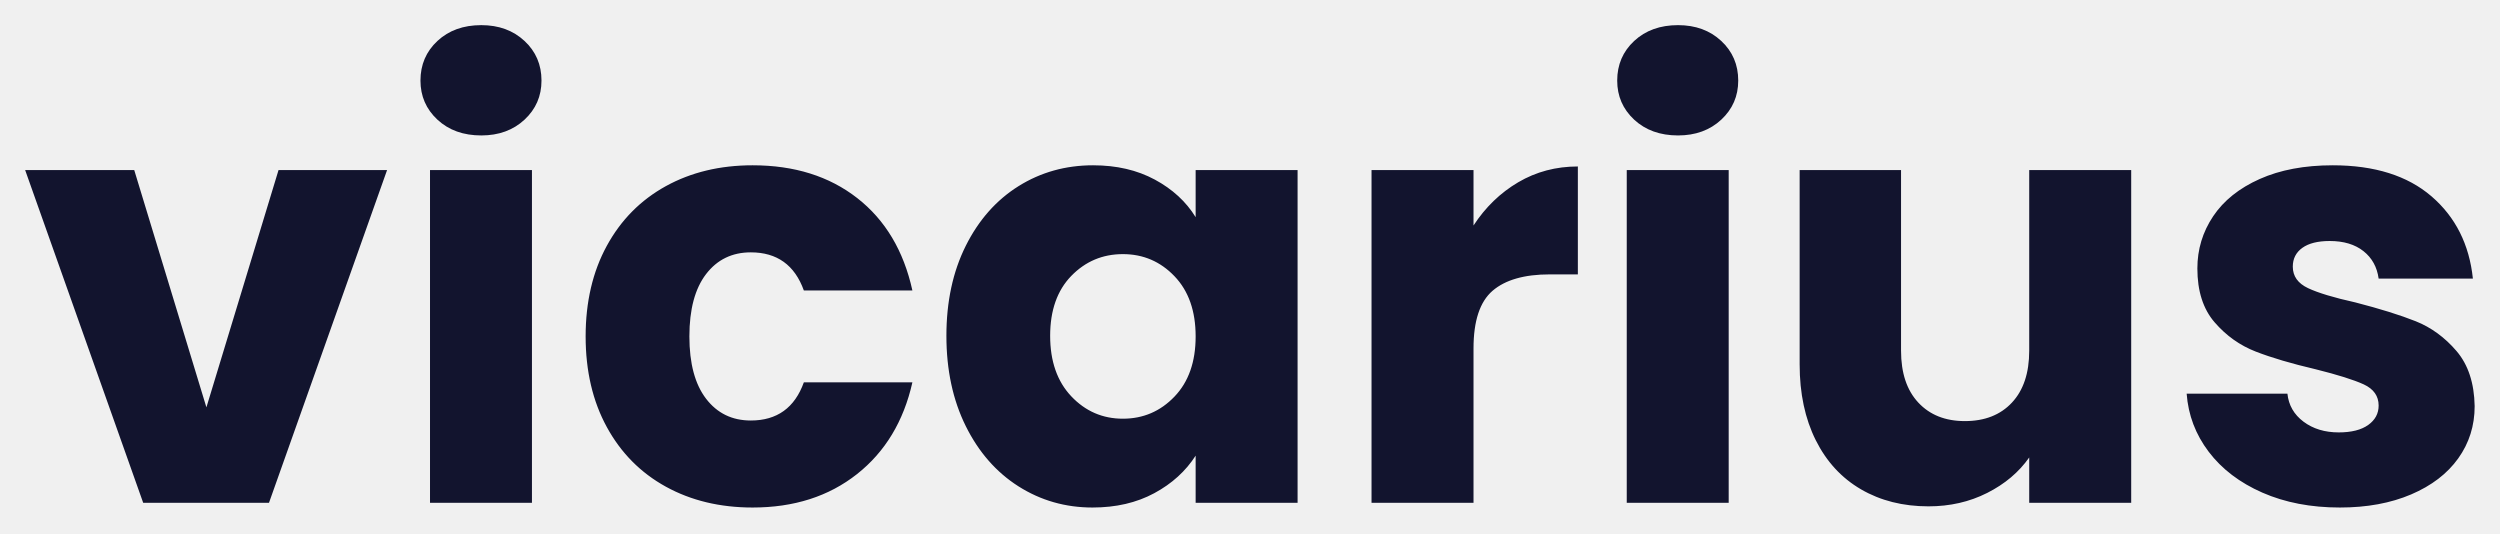
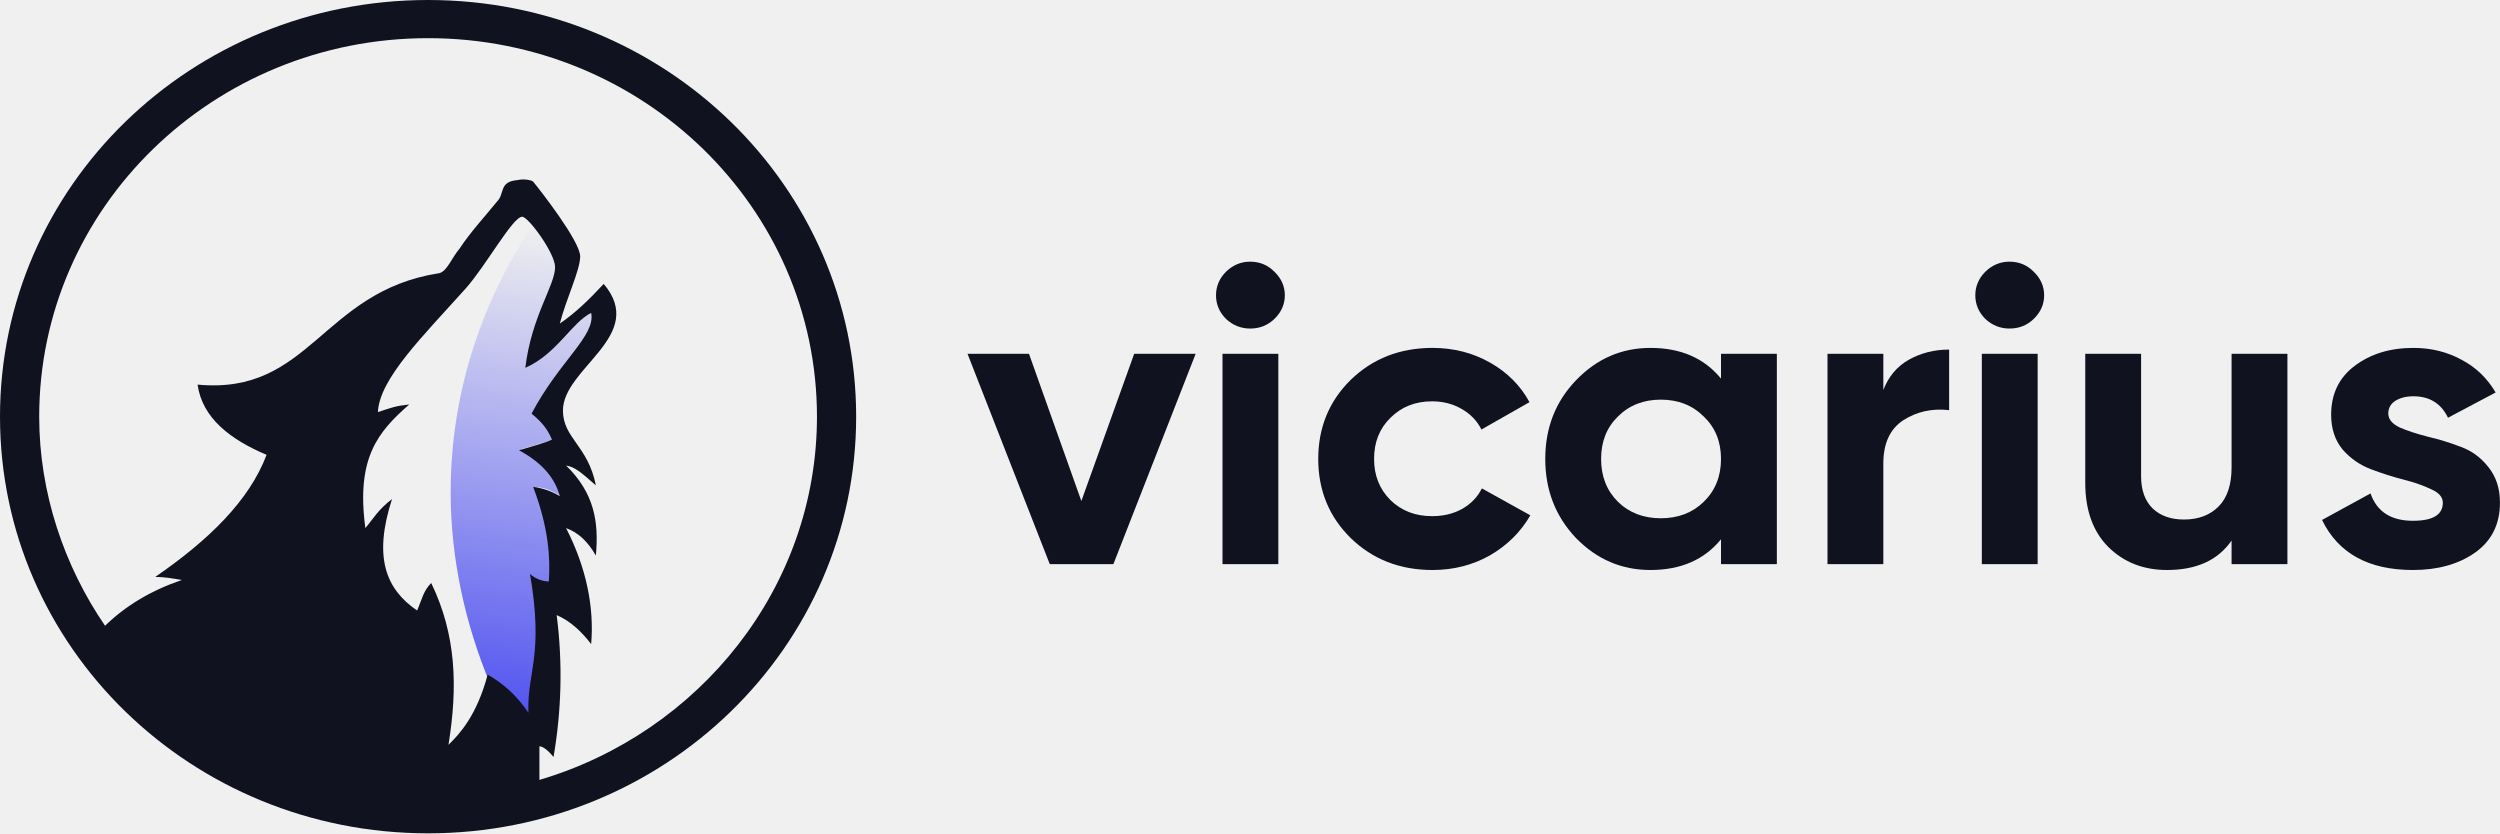
- <svg xmlns="http://www.w3.org/2000/svg" viewBox="0 0 594.7 126.8" role="img" aria-label="Vicarius">
-   <path fill="#12142E" transform="translate(4.7 19.6)" d="M44.4 77.3L61.56 20.85L87.38 20.85L59.29 100L29.36 100L1.28 20.85L27.23 20.85Z M109.79 12.62Q103.4 12.62 99.36 8.87Q95.32 5.11 95.32 -0.43Q95.32 -6.1 99.36 -9.86Q103.4 -13.62 109.79 -13.62Q116.03 -13.62 120.07 -9.86Q124.11 -6.1 124.11 -0.43Q124.11 5.11 120.07 8.87Q116.03 12.62 109.79 12.62ZM121.84 20.85L121.84 100L97.59 100L97.59 20.85Z M134.61 60.43Q134.61 48.09 139.65 38.87Q144.68 29.65 153.69 24.68Q162.7 19.72 174.33 19.72Q189.22 19.72 199.22 27.52Q209.22 35.32 212.34 49.5L186.52 49.5Q183.26 40.43 173.9 40.43Q167.23 40.43 163.26 45.6Q159.29 50.78 159.29 60.43Q159.29 70.07 163.26 75.25Q167.23 80.43 173.9 80.43Q183.26 80.43 186.52 71.35L212.34 71.35Q209.22 85.25 199.15 93.19Q189.08 101.13 174.33 101.13Q162.7 101.13 153.69 96.17Q144.68 91.21 139.65 81.99Q134.61 72.77 134.61 60.43Z M220.43 60.28Q220.43 48.09 225.04 38.87Q229.65 29.65 237.59 24.68Q245.53 19.72 255.32 19.72Q263.69 19.72 270 23.12Q276.31 26.52 279.72 32.06L279.72 20.85L303.97 20.85L303.97 100L279.72 100L279.72 88.79Q276.17 94.33 269.86 97.73Q263.55 101.13 255.18 101.13Q245.53 101.13 237.59 96.1Q229.65 91.06 225.04 81.77Q220.43 72.48 220.43 60.28ZM279.72 60.43Q279.72 51.35 274.68 46.1Q269.65 40.85 262.41 40.85Q255.18 40.85 250.14 46.03Q245.11 51.21 245.11 60.28Q245.11 69.36 250.14 74.68Q255.18 80 262.41 80Q269.65 80 274.68 74.75Q279.72 69.5 279.72 60.43Z M345.82 34.04Q350.07 27.52 356.45 23.76Q362.84 20 370.64 20L370.64 45.67L363.97 45.67Q354.89 45.67 350.35 49.57Q345.82 53.48 345.82 63.26L345.82 100L321.56 100L321.56 20.85L345.82 20.85L345.82 34.04Z M394.47 12.62Q388.09 12.62 384.04 8.87Q380 5.11 380 -0.43Q380 -6.1 384.04 -9.86Q388.09 -13.62 394.47 -13.62Q400.71 -13.62 404.75 -9.86Q408.79 -6.1 408.79 -0.43Q408.79 5.11 404.75 8.87Q400.71 12.62 394.47 12.62ZM406.52 20.85L406.52 100L382.27 100L382.27 20.85Z M502.27 20.85L502.27 100L478.01 100L478.01 89.22Q474.33 94.47 468.01 97.66Q461.7 100.85 454.04 100.85Q444.96 100.85 438.01 96.81Q431.06 92.77 427.23 85.11Q423.4 77.45 423.4 67.09L423.4 20.85L447.52 20.85L447.52 63.83Q447.52 71.77 451.63 76.17Q455.74 80.57 462.7 80.57Q469.79 80.57 473.9 76.17Q478.01 71.77 478.01 63.83L478.01 20.85Z M551.91 101.13Q541.56 101.13 533.48 97.59Q525.39 94.04 520.71 87.87Q516.03 81.7 515.46 74.04L539.43 74.04Q539.86 78.16 543.26 80.71Q546.67 83.26 551.63 83.26Q556.17 83.26 558.65 81.49Q561.13 79.72 561.13 76.88Q561.13 73.48 557.59 71.84Q554.04 70.21 546.1 68.23Q537.59 66.24 531.91 64.04Q526.24 61.84 522.13 57.09Q518.01 52.34 518.01 44.26Q518.01 37.45 521.77 31.84Q525.53 26.24 532.84 22.98Q540.14 19.72 550.21 19.72Q565.11 19.72 573.69 27.09Q582.27 34.47 583.55 46.67L561.13 46.67Q560.57 42.55 557.52 40.14Q554.47 37.73 549.5 37.73Q545.25 37.73 542.98 39.36Q540.71 40.99 540.71 43.83Q540.71 47.23 544.33 48.94Q547.94 50.64 555.6 52.34Q564.4 54.61 569.93 56.81Q575.46 59.01 579.65 63.9Q583.83 68.79 583.97 77.02Q583.97 83.97 580.07 89.43Q576.17 94.89 568.87 98.01Q561.56 101.13 551.91 101.13Z" />
+ <svg xmlns="http://www.w3.org/2000/svg" width="162" height="54" viewBox="0 0 162 54" fill="none">
+   <g clip-path="url(#clip0_3888_156451)">
+     <path d="M73.495 22.926H77.478L72.148 36.555H68.025L62.695 22.926H66.678L70.072 32.466L73.495 22.926Z" fill="#10121F" />
+     <path d="M81.013 21.29C80.414 21.29 79.891 21.081 79.442 20.663C79.012 20.227 78.797 19.718 78.797 19.137C78.797 18.555 79.012 18.046 79.442 17.61C79.891 17.174 80.414 16.956 81.013 16.956C81.63 16.956 82.153 17.174 82.584 17.61C83.032 18.046 83.257 18.555 83.257 19.137C83.257 19.718 83.032 20.227 82.584 20.663C82.153 21.081 81.63 21.29 81.013 21.29ZM79.218 36.554V22.925H82.836V36.554H79.218Z" fill="#10121F" />
+     <path d="M92.827 36.936C90.714 36.936 88.947 36.246 87.525 34.865C86.123 33.483 85.422 31.775 85.422 29.74C85.422 27.705 86.123 25.997 87.525 24.616C88.947 23.235 90.714 22.544 92.827 22.544C94.192 22.544 95.436 22.862 96.558 23.498C97.68 24.134 98.53 24.988 99.11 26.06L95.997 27.832C95.716 27.269 95.286 26.823 94.706 26.496C94.145 26.169 93.51 26.006 92.799 26.006C91.714 26.006 90.817 26.36 90.106 27.069C89.395 27.759 89.04 28.65 89.04 29.74C89.04 30.812 89.395 31.703 90.106 32.411C90.817 33.102 91.714 33.447 92.799 33.447C93.528 33.447 94.173 33.293 94.734 32.984C95.314 32.657 95.744 32.212 96.025 31.648L99.166 33.393C98.549 34.465 97.68 35.328 96.558 35.982C95.436 36.618 94.192 36.936 92.827 36.936Z" fill="#10121F" />
+     <path d="M111.521 22.926H115.14V36.555H111.521V34.946C110.436 36.273 108.912 36.936 106.949 36.936C105.079 36.936 103.471 36.246 102.124 34.865C100.797 33.465 100.133 31.757 100.133 29.74C100.133 27.723 100.797 26.024 102.124 24.643C103.471 23.244 105.079 22.544 106.949 22.544C108.912 22.544 110.436 23.207 111.521 24.534V22.926ZM104.845 32.52C105.574 33.229 106.5 33.583 107.622 33.583C108.744 33.583 109.67 33.229 110.399 32.52C111.147 31.794 111.521 30.867 111.521 29.74C111.521 28.613 111.147 27.696 110.399 26.987C109.67 26.26 108.744 25.897 107.622 25.897C106.5 25.897 105.574 26.26 104.845 26.987C104.116 27.696 103.751 28.613 103.751 29.74C103.751 30.867 104.116 31.794 104.845 32.52Z" fill="#10121F" />
+     <path d="M122.04 25.27C122.376 24.398 122.928 23.744 123.695 23.308C124.48 22.871 125.35 22.653 126.303 22.653V26.578C125.2 26.451 124.209 26.669 123.331 27.233C122.47 27.796 122.04 28.732 122.04 30.04V36.555H118.422V22.926H122.04V25.27Z" fill="#10121F" />
+     <path d="M130.216 21.29C129.618 21.29 129.094 21.081 128.646 20.663C128.215 20.227 128 19.718 128 19.137C128 18.555 128.215 18.046 128.646 17.61C129.094 17.174 129.618 16.956 130.216 16.956C130.834 16.956 131.357 17.174 131.787 17.61C132.236 18.046 132.461 18.555 132.461 19.137C132.461 19.718 132.236 20.227 131.787 20.663C131.357 21.081 130.834 21.29 130.216 21.29ZM128.422 36.554V22.925H132.04V36.554H128.422Z" fill="#10121F" />
+     <path d="M144.606 22.926H148.225V36.555H144.606V35.028C143.728 36.3 142.334 36.936 140.427 36.936C138.893 36.936 137.622 36.437 136.612 35.437C135.621 34.438 135.125 33.057 135.125 31.294V22.926H138.743V30.858C138.743 31.766 138.996 32.466 139.501 32.957C140.006 33.429 140.678 33.665 141.521 33.665C142.456 33.665 143.204 33.384 143.764 32.82C144.326 32.257 144.606 31.412 144.606 30.285V22.926Z" fill="#10121F" />
+     <path d="M154.761 26.796C154.761 27.16 155.004 27.459 155.49 27.696C155.995 27.914 156.603 28.114 157.313 28.295C158.024 28.459 158.734 28.677 159.445 28.95C160.155 29.204 160.754 29.64 161.24 30.258C161.744 30.876 161.997 31.648 161.997 32.575C161.997 33.974 161.455 35.055 160.371 35.819C159.304 36.564 157.967 36.936 156.36 36.936C153.479 36.936 151.516 35.855 150.469 33.693L153.61 31.975C154.022 33.156 154.938 33.747 156.36 33.747C157.65 33.747 158.295 33.356 158.295 32.575C158.295 32.212 158.043 31.921 157.538 31.703C157.051 31.466 156.453 31.257 155.743 31.076C155.031 30.894 154.321 30.667 153.61 30.394C152.9 30.122 152.292 29.695 151.787 29.113C151.301 28.513 151.058 27.768 151.058 26.878C151.058 25.533 151.563 24.479 152.573 23.716C153.601 22.935 154.873 22.544 156.387 22.544C157.528 22.544 158.565 22.798 159.501 23.307C160.436 23.798 161.174 24.506 161.717 25.433L158.631 27.069C158.183 26.142 157.435 25.679 156.387 25.679C155.92 25.679 155.527 25.779 155.209 25.979C154.91 26.178 154.761 26.451 154.761 26.796Z" fill="#10121F" />
+     <path d="M36.517 32.204C36.093 30.966 35.351 30.038 33.761 29.109C34.821 28.799 35.563 28.593 35.987 28.387C35.669 27.561 35.351 27.148 34.609 26.633C36.517 23.021 38.849 21.371 38.637 19.926C37.471 20.545 36.305 22.712 34.185 23.641C34.609 20.133 36.199 18.069 36.199 16.831C36.199 16.212 35.457 14.974 34.821 14.148C31.323 19.204 29.203 25.291 29.203 31.895C29.203 36.228 30.157 40.458 31.747 44.276C32.807 44.998 33.655 45.617 34.503 46.855C34.397 44.069 35.563 43.038 34.609 37.466C35.033 37.672 35.457 37.982 35.881 37.982C35.987 36.434 35.881 34.474 34.821 31.585C35.351 31.585 35.669 31.791 36.517 32.204Z" fill="url(#paint0_linear_3888_156451)" />
+     <path d="M11.787 37.582C9.755 38.275 8.129 39.264 6.808 40.55C4.166 36.692 2.54 31.945 2.54 27C2.54 13.45 13.819 2.473 27.74 2.473C41.66 2.473 52.939 13.45 52.939 27C52.939 38.077 45.318 47.472 34.954 50.538V48.363C35.157 48.363 35.462 48.56 35.869 49.055C36.377 46.088 36.478 43.022 36.072 39.857C36.986 40.253 37.698 40.945 38.307 41.736C38.511 39.363 38.002 36.791 36.681 34.22C37.494 34.517 38.104 35.11 38.612 36C38.815 33.824 38.511 31.945 36.681 30.165C37.291 30.264 37.698 30.659 38.612 31.451C38.104 28.879 36.478 28.385 36.478 26.604C36.478 23.835 41.965 21.758 39.12 18.396C38.206 19.385 37.291 20.275 36.275 20.967C36.681 19.385 37.596 17.506 37.596 16.615C37.596 15.626 34.954 12.264 34.548 11.769C34.446 11.67 33.938 11.571 33.532 11.67C32.312 11.769 32.719 12.56 32.211 13.055C31.499 13.945 30.483 15.033 29.772 16.121C29.264 16.714 28.959 17.604 28.451 17.703C20.83 18.89 20.119 25.615 12.803 24.923C13.108 27.099 14.937 28.483 17.274 29.473C16.156 32.44 13.514 35.011 10.059 37.385C10.669 37.385 11.177 37.484 11.787 37.582ZM0 27C0 41.934 12.396 54 27.74 54C43.083 54 55.479 41.934 55.479 27C55.479 12.066 43.083 0 27.74 0C12.396 0 0 12.066 0 27ZM26.52 26.209C25.606 26.308 25.403 26.407 24.488 26.703C24.59 24.527 27.435 21.758 30.178 18.692C31.499 17.209 33.227 14.044 33.836 14.044C34.243 14.044 35.97 16.418 35.97 17.308C35.97 18.494 34.446 20.473 34.04 23.835C36.072 22.945 37.088 20.868 38.307 20.275C38.612 21.758 36.275 23.341 34.446 26.802C35.157 27.396 35.462 27.791 35.767 28.483C35.361 28.681 34.649 28.879 33.633 29.176C35.259 30.066 35.97 31.055 36.275 32.143C35.564 31.747 35.157 31.648 34.548 31.549C35.564 34.22 35.665 36.198 35.564 37.681C35.157 37.681 34.649 37.484 34.344 37.187C35.259 42.528 34.141 43.516 34.243 46.187C33.43 45 32.617 44.308 31.601 43.714C30.89 46.385 29.772 47.571 29.061 48.264C29.67 44.505 29.569 41.143 27.943 37.78C27.435 38.275 27.333 38.868 27.029 39.56C24.996 38.176 24.183 36.099 25.403 32.341C24.488 33.033 24.183 33.626 23.675 34.22C23.066 29.67 24.488 27.989 26.52 26.209Z" fill="#10121F" />
+   </g>
+   <defs>
+     <linearGradient id="paint0_linear_3888_156451" x1="32.522" y1="47.392" x2="36.794" y2="14.813" gradientUnits="userSpaceOnUse">
+       <stop stop-color="#4C4EF0" />
+       <stop offset="1" stop-color="#4C4EF0" stop-opacity="0" />
+     </linearGradient>
+     <clipPath id="clip0_3888_156451">
+       <rect width="162" height="54" fill="white" />
+     </clipPath>
+   </defs>
</svg>
